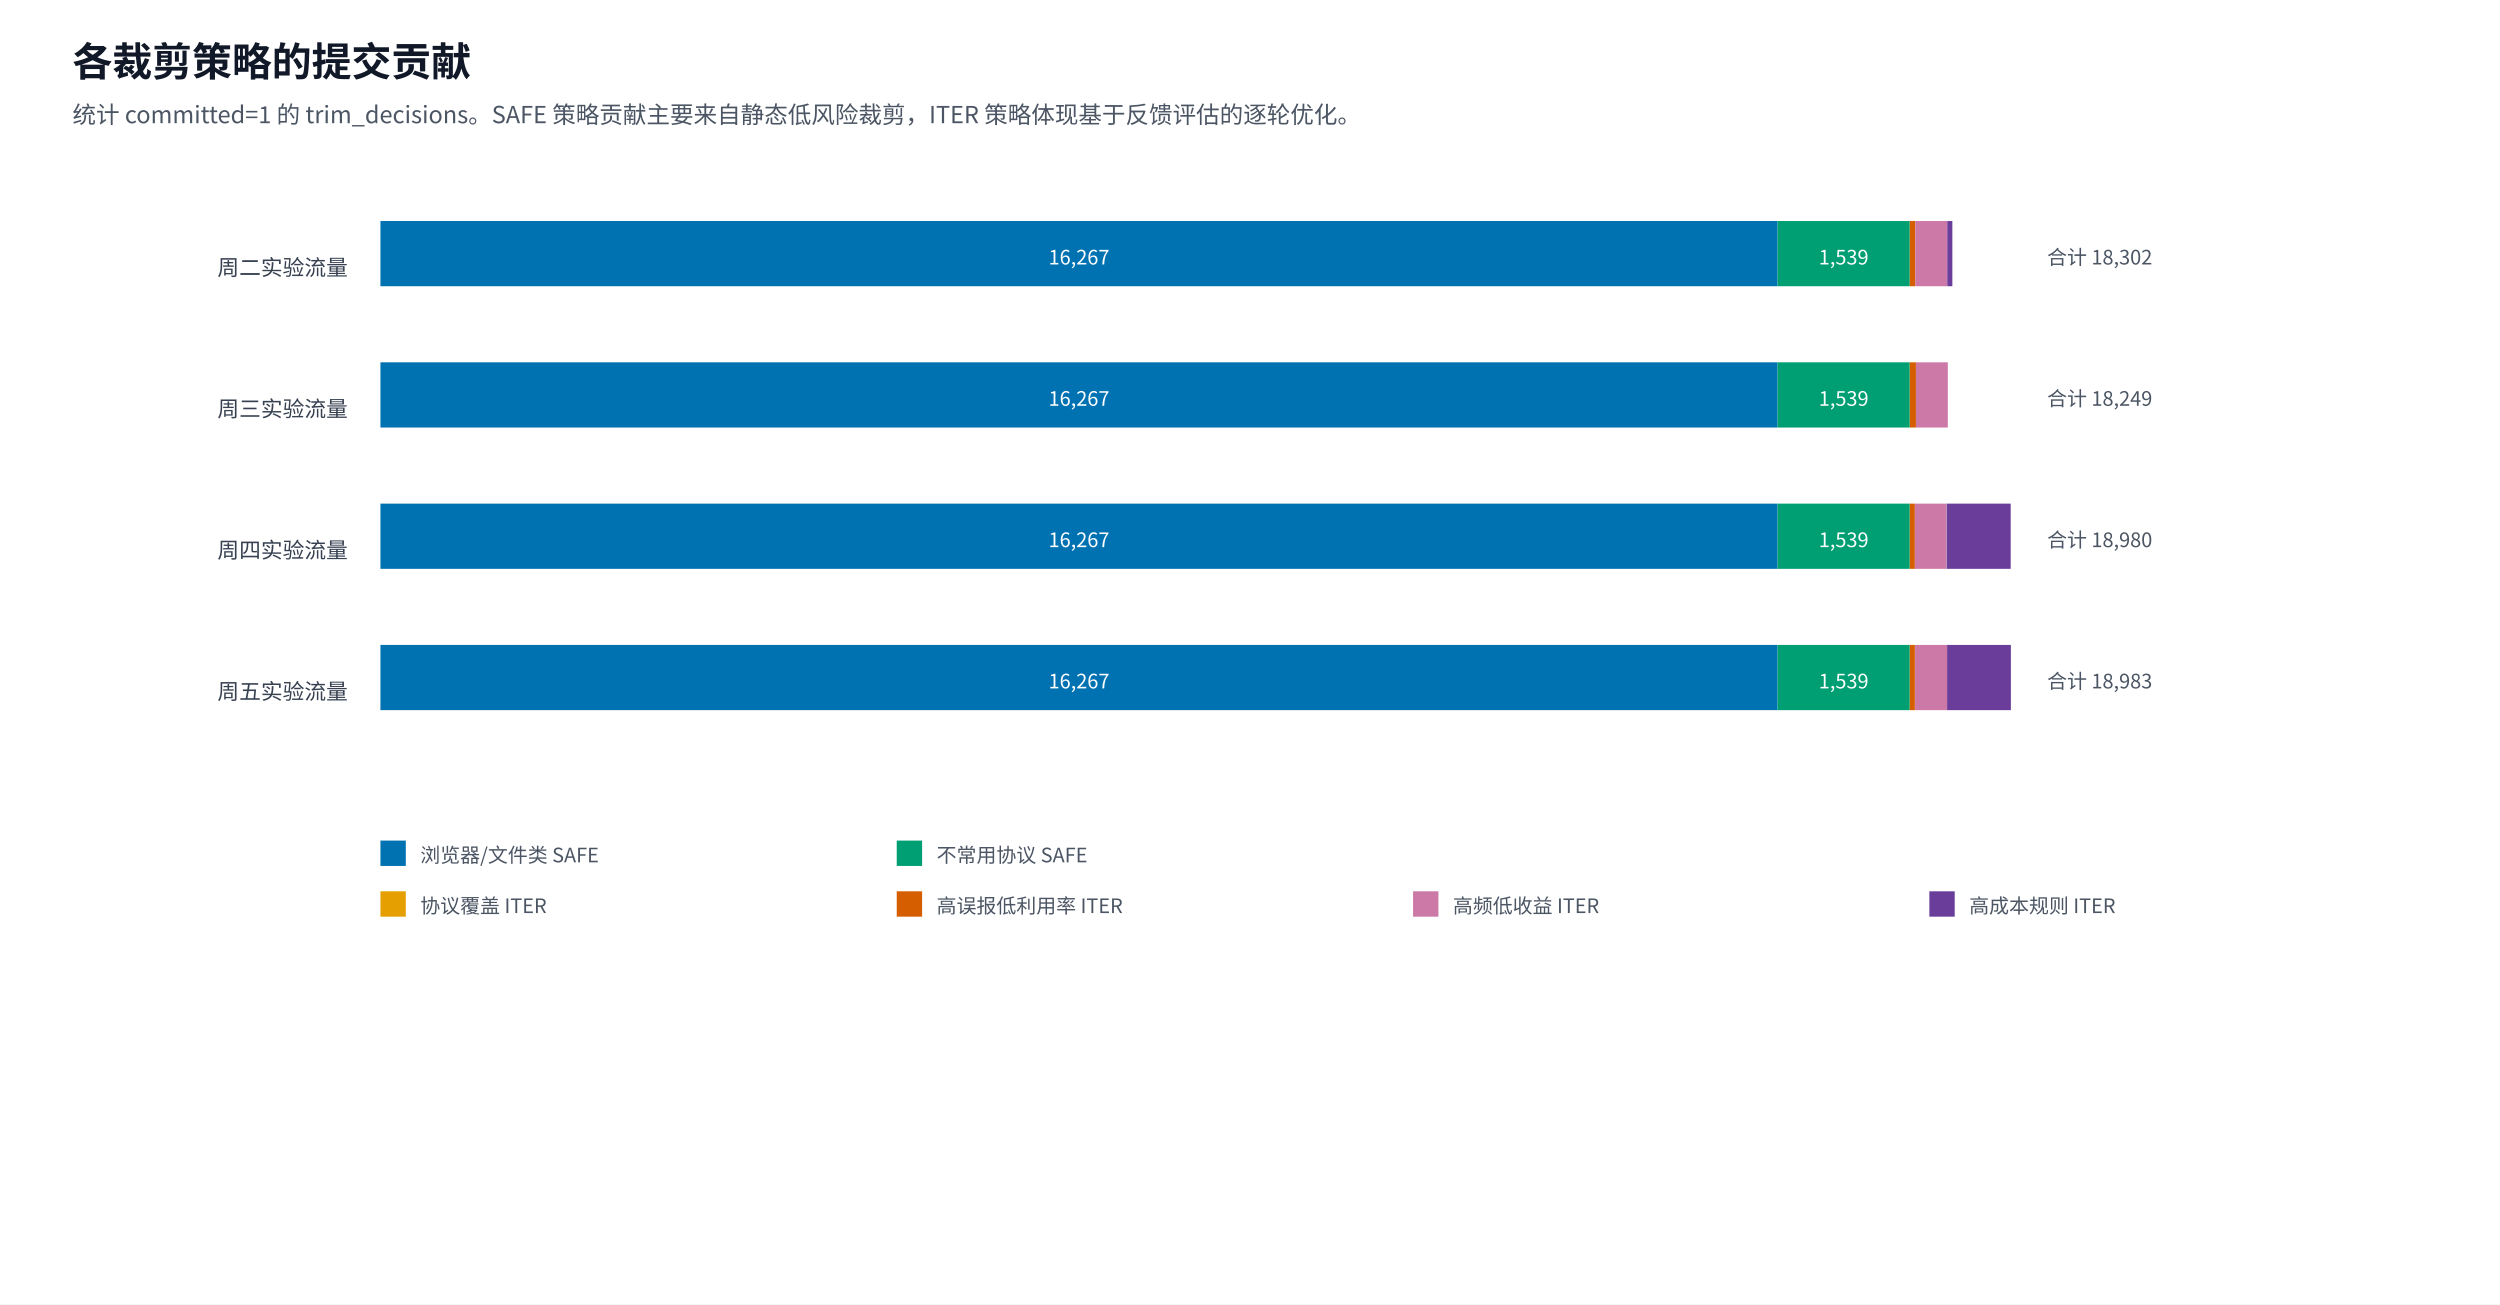
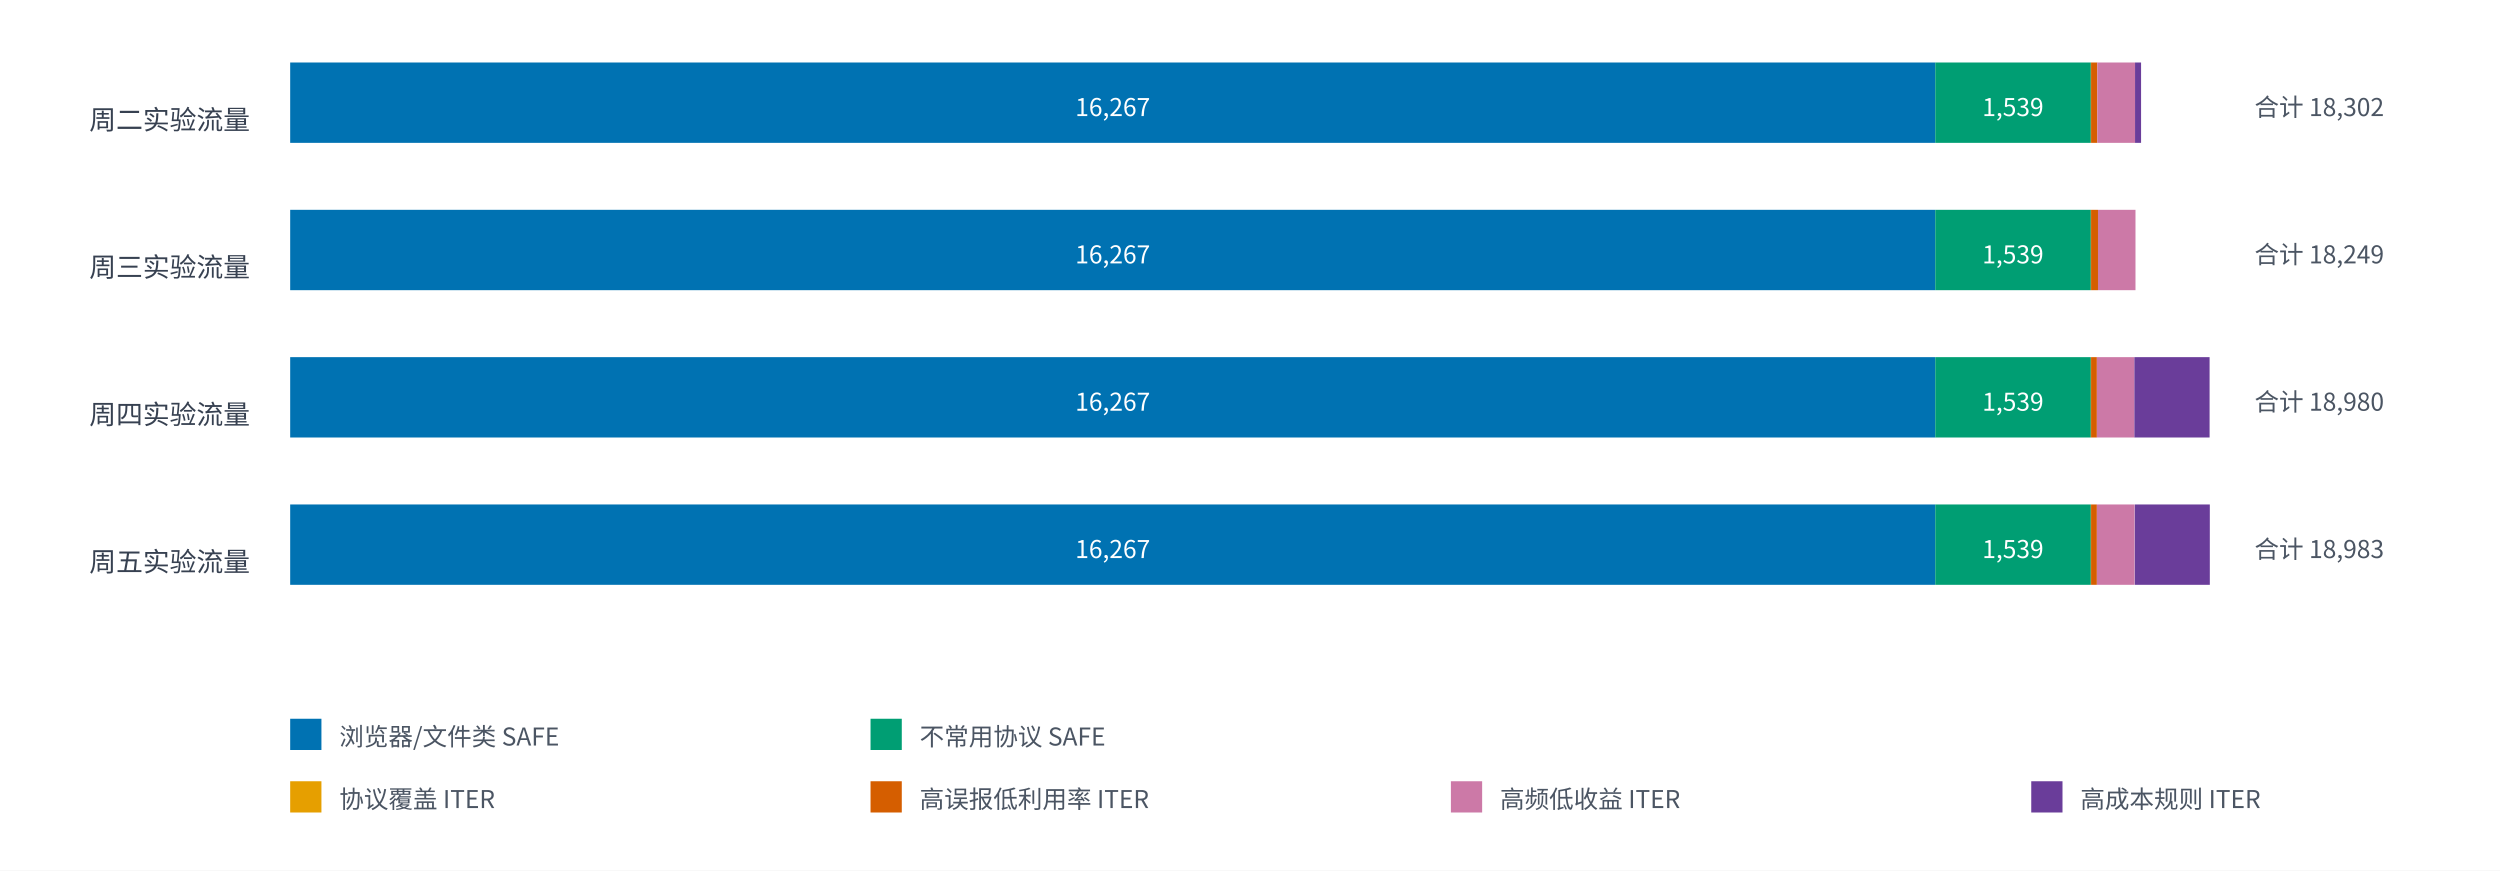
- <svg xmlns="http://www.w3.org/2000/svg" width="1380" height="720" viewBox="0 0 1380 720">
+ <svg xmlns="http://www.w3.org/2000/svg" width="1120" height="390" viewBox="0 0 1120 390">
  <defs>
    <style>
text { font-family: 'Noto Sans CJK SC', 'Source Han Sans SC', 'Microsoft YaHei', 'PingFang SC', 'SimHei', 'WenQuanYi Micro Hei', sans-serif; fill: #111827; }
- .title { font-size: 22px; font-weight: 700; }
- .subtitle { font-size: 13px; fill: #4b5563; }
.axis { stroke: #6b7280; stroke-width: 1; }
.grid { stroke: #e5e7eb; stroke-width: 1; }
.label { font-size: 12px; fill: #374151; }
.small { font-size: 11px; fill: #4b5563; }
.value { font-size: 12px; font-weight: 600; }
.panel-title { font-size: 15px; font-weight: 700; }
.note { font-size: 12px; fill: #4b5563; }
</style>
  </defs>
-   <rect x="0" y="0" width="1380" height="720" fill="#ffffff" />
-   <text class="title" x="40" y="42">各裁剪策略的提交贡献</text>
-   <text class="subtitle" x="40" y="68">统计 committed=1 的 trim_decisions。SAFE 策略贡献主要来自静态低风险裁剪，ITER 策略体现基于反馈评估的逐轮优化。</text>
-   <text class="label" x="192" y="152" text-anchor="end">周二实验流量</text>
-   <rect x="210.0" y="122" width="771.2" height="36" fill="#0072b2" />
-   <text class="small" x="595.6" y="146" text-anchor="middle" style="fill:#ffffff">16,267</text>
-   <rect x="981.2" y="122" width="73.0" height="36" fill="#009e73" />
-   <text class="small" x="1017.7" y="146" text-anchor="middle" style="fill:#ffffff">1,539</text>
-   <rect x="1054.2" y="122" width="0.1" height="36" fill="#e69f00" />
-   <rect x="1054.3" y="122" width="2.9" height="36" fill="#d55e00" />
-   <rect x="1057.2" y="122" width="17.7" height="36" fill="#cc79a7" />
-   <rect x="1074.9" y="122" width="2.8" height="36" fill="#6a3d9a" />
-   <text class="small" x="1130" y="146">合计 18,302</text>
-   <text class="label" x="192" y="230" text-anchor="end">周三实验流量</text>
-   <rect x="210.0" y="200" width="771.2" height="36" fill="#0072b2" />
-   <text class="small" x="595.6" y="224" text-anchor="middle" style="fill:#ffffff">16,267</text>
-   <rect x="981.2" y="200" width="73.0" height="36" fill="#009e73" />
-   <text class="small" x="1017.7" y="224" text-anchor="middle" style="fill:#ffffff">1,539</text>
-   <rect x="1054.2" y="200" width="0.1" height="36" fill="#e69f00" />
-   <rect x="1054.3" y="200" width="3.3" height="36" fill="#d55e00" />
-   <rect x="1057.6" y="200" width="17.6" height="36" fill="#cc79a7" />
-   <text class="small" x="1130" y="224">合计 18,249</text>
-   <text class="label" x="192" y="308" text-anchor="end">周四实验流量</text>
-   <rect x="210.0" y="278" width="771.2" height="36" fill="#0072b2" />
-   <text class="small" x="595.6" y="302" text-anchor="middle" style="fill:#ffffff">16,267</text>
-   <rect x="981.2" y="278" width="73.0" height="36" fill="#009e73" />
-   <text class="small" x="1017.7" y="302" text-anchor="middle" style="fill:#ffffff">1,539</text>
-   <rect x="1054.2" y="278" width="0.1" height="36" fill="#e69f00" />
-   <rect x="1054.3" y="278" width="2.7" height="36" fill="#d55e00" />
-   <rect x="1057.0" y="278" width="17.5" height="36" fill="#cc79a7" />
-   <rect x="1074.6" y="278" width="35.3" height="36" fill="#6a3d9a" />
-   <text class="small" x="1130" y="302">合计 18,980</text>
-   <text class="label" x="192" y="386" text-anchor="end">周五实验流量</text>
-   <rect x="210.0" y="356" width="771.2" height="36" fill="#0072b2" />
-   <text class="small" x="595.6" y="380" text-anchor="middle" style="fill:#ffffff">16,267</text>
-   <rect x="981.2" y="356" width="73.0" height="36" fill="#009e73" />
-   <text class="small" x="1017.7" y="380" text-anchor="middle" style="fill:#ffffff">1,539</text>
-   <rect x="1054.2" y="356" width="0.1" height="36" fill="#e69f00" />
-   <rect x="1054.3" y="356" width="2.7" height="36" fill="#d55e00" />
-   <rect x="1057.1" y="356" width="17.7" height="36" fill="#cc79a7" />
-   <rect x="1074.8" y="356" width="35.2" height="36" fill="#6a3d9a" />
-   <text class="small" x="1130" y="380">合计 18,983</text>
-   <rect x="210" y="464" width="14" height="14" fill="#0072b2" />
-   <text class="small" x="232" y="476">浏览器/文件类 SAFE</text>
-   <rect x="495" y="464" width="14" height="14" fill="#009e73" />
-   <text class="small" x="517" y="476">不常用协议 SAFE</text>
-   <rect x="210" y="492" width="14" height="14" fill="#e69f00" />
-   <text class="small" x="232" y="504">协议覆盖 ITER</text>
-   <rect x="495" y="492" width="14" height="14" fill="#d55e00" />
-   <text class="small" x="517" y="504">高误报低利用率 ITER</text>
-   <rect x="780" y="492" width="14" height="14" fill="#cc79a7" />
-   <text class="small" x="802" y="504">高频低收益 ITER</text>
-   <rect x="1065" y="492" width="14" height="14" fill="#6a3d9a" />
-   <text class="small" x="1087" y="504">高成本规则 ITER</text>
+   <rect x="0" y="0" width="1120" height="390" fill="#ffffff" />
+   <text class="label" x="112" y="58" text-anchor="end">周二实验流量</text>
+   <rect x="130.0" y="28" width="737.0" height="36" fill="#0072b2" />
+   <text class="small" x="498.5" y="52" text-anchor="middle" style="fill:#ffffff">16,267</text>
+   <rect x="867.0" y="28" width="69.7" height="36" fill="#009e73" />
+   <text class="small" x="901.8" y="52" text-anchor="middle" style="fill:#ffffff">1,539</text>
+   <rect x="936.7" y="28" width="0.1" height="36" fill="#e69f00" />
+   <rect x="936.8" y="28" width="2.8" height="36" fill="#d55e00" />
+   <rect x="939.6" y="28" width="16.9" height="36" fill="#cc79a7" />
+   <rect x="956.5" y="28" width="2.7" height="36" fill="#6a3d9a" />
+   <text class="small" x="1010" y="52">合计 18,302</text>
+   <text class="label" x="112" y="124" text-anchor="end">周三实验流量</text>
+   <rect x="130.0" y="94" width="737.0" height="36" fill="#0072b2" />
+   <text class="small" x="498.5" y="118" text-anchor="middle" style="fill:#ffffff">16,267</text>
+   <rect x="867.0" y="94" width="69.7" height="36" fill="#009e73" />
+   <text class="small" x="901.8" y="118" text-anchor="middle" style="fill:#ffffff">1,539</text>
+   <rect x="936.7" y="94" width="0.1" height="36" fill="#e69f00" />
+   <rect x="936.8" y="94" width="3.1" height="36" fill="#d55e00" />
+   <rect x="939.9" y="94" width="16.8" height="36" fill="#cc79a7" />
+   <text class="small" x="1010" y="118">合计 18,249</text>
+   <text class="label" x="112" y="190" text-anchor="end">周四实验流量</text>
+   <rect x="130.0" y="160" width="737.0" height="36" fill="#0072b2" />
+   <text class="small" x="498.5" y="184" text-anchor="middle" style="fill:#ffffff">16,267</text>
+   <rect x="867.0" y="160" width="69.7" height="36" fill="#009e73" />
+   <text class="small" x="901.8" y="184" text-anchor="middle" style="fill:#ffffff">1,539</text>
+   <rect x="936.7" y="160" width="0.1" height="36" fill="#e69f00" />
+   <rect x="936.8" y="160" width="2.6" height="36" fill="#d55e00" />
+   <rect x="939.4" y="160" width="16.8" height="36" fill="#cc79a7" />
+   <rect x="956.2" y="160" width="33.7" height="36" fill="#6a3d9a" />
+   <text class="small" x="1010" y="184">合计 18,980</text>
+   <text class="label" x="112" y="256" text-anchor="end">周五实验流量</text>
+   <rect x="130.0" y="226" width="737.0" height="36" fill="#0072b2" />
+   <text class="small" x="498.5" y="250" text-anchor="middle" style="fill:#ffffff">16,267</text>
+   <rect x="867.0" y="226" width="69.7" height="36" fill="#009e73" />
+   <text class="small" x="901.8" y="250" text-anchor="middle" style="fill:#ffffff">1,539</text>
+   <rect x="936.7" y="226" width="0.1" height="36" fill="#e69f00" />
+   <rect x="936.8" y="226" width="2.6" height="36" fill="#d55e00" />
+   <rect x="939.4" y="226" width="16.9" height="36" fill="#cc79a7" />
+   <rect x="956.4" y="226" width="33.6" height="36" fill="#6a3d9a" />
+   <text class="small" x="1010" y="250">合计 18,983</text>
+   <rect x="130" y="322" width="14" height="14" fill="#0072b2" />
+   <text class="small" x="152" y="334">浏览器/文件类 SAFE</text>
+   <rect x="390" y="322" width="14" height="14" fill="#009e73" />
+   <text class="small" x="412" y="334">不常用协议 SAFE</text>
+   <rect x="130" y="350" width="14" height="14" fill="#e69f00" />
+   <text class="small" x="152" y="362">协议覆盖 ITER</text>
+   <rect x="390" y="350" width="14" height="14" fill="#d55e00" />
+   <text class="small" x="412" y="362">高误报低利用率 ITER</text>
+   <rect x="650" y="350" width="14" height="14" fill="#cc79a7" />
+   <text class="small" x="672" y="362">高频低收益 ITER</text>
+   <rect x="910" y="350" width="14" height="14" fill="#6a3d9a" />
+   <text class="small" x="932" y="362">高成本规则 ITER</text>
</svg>
